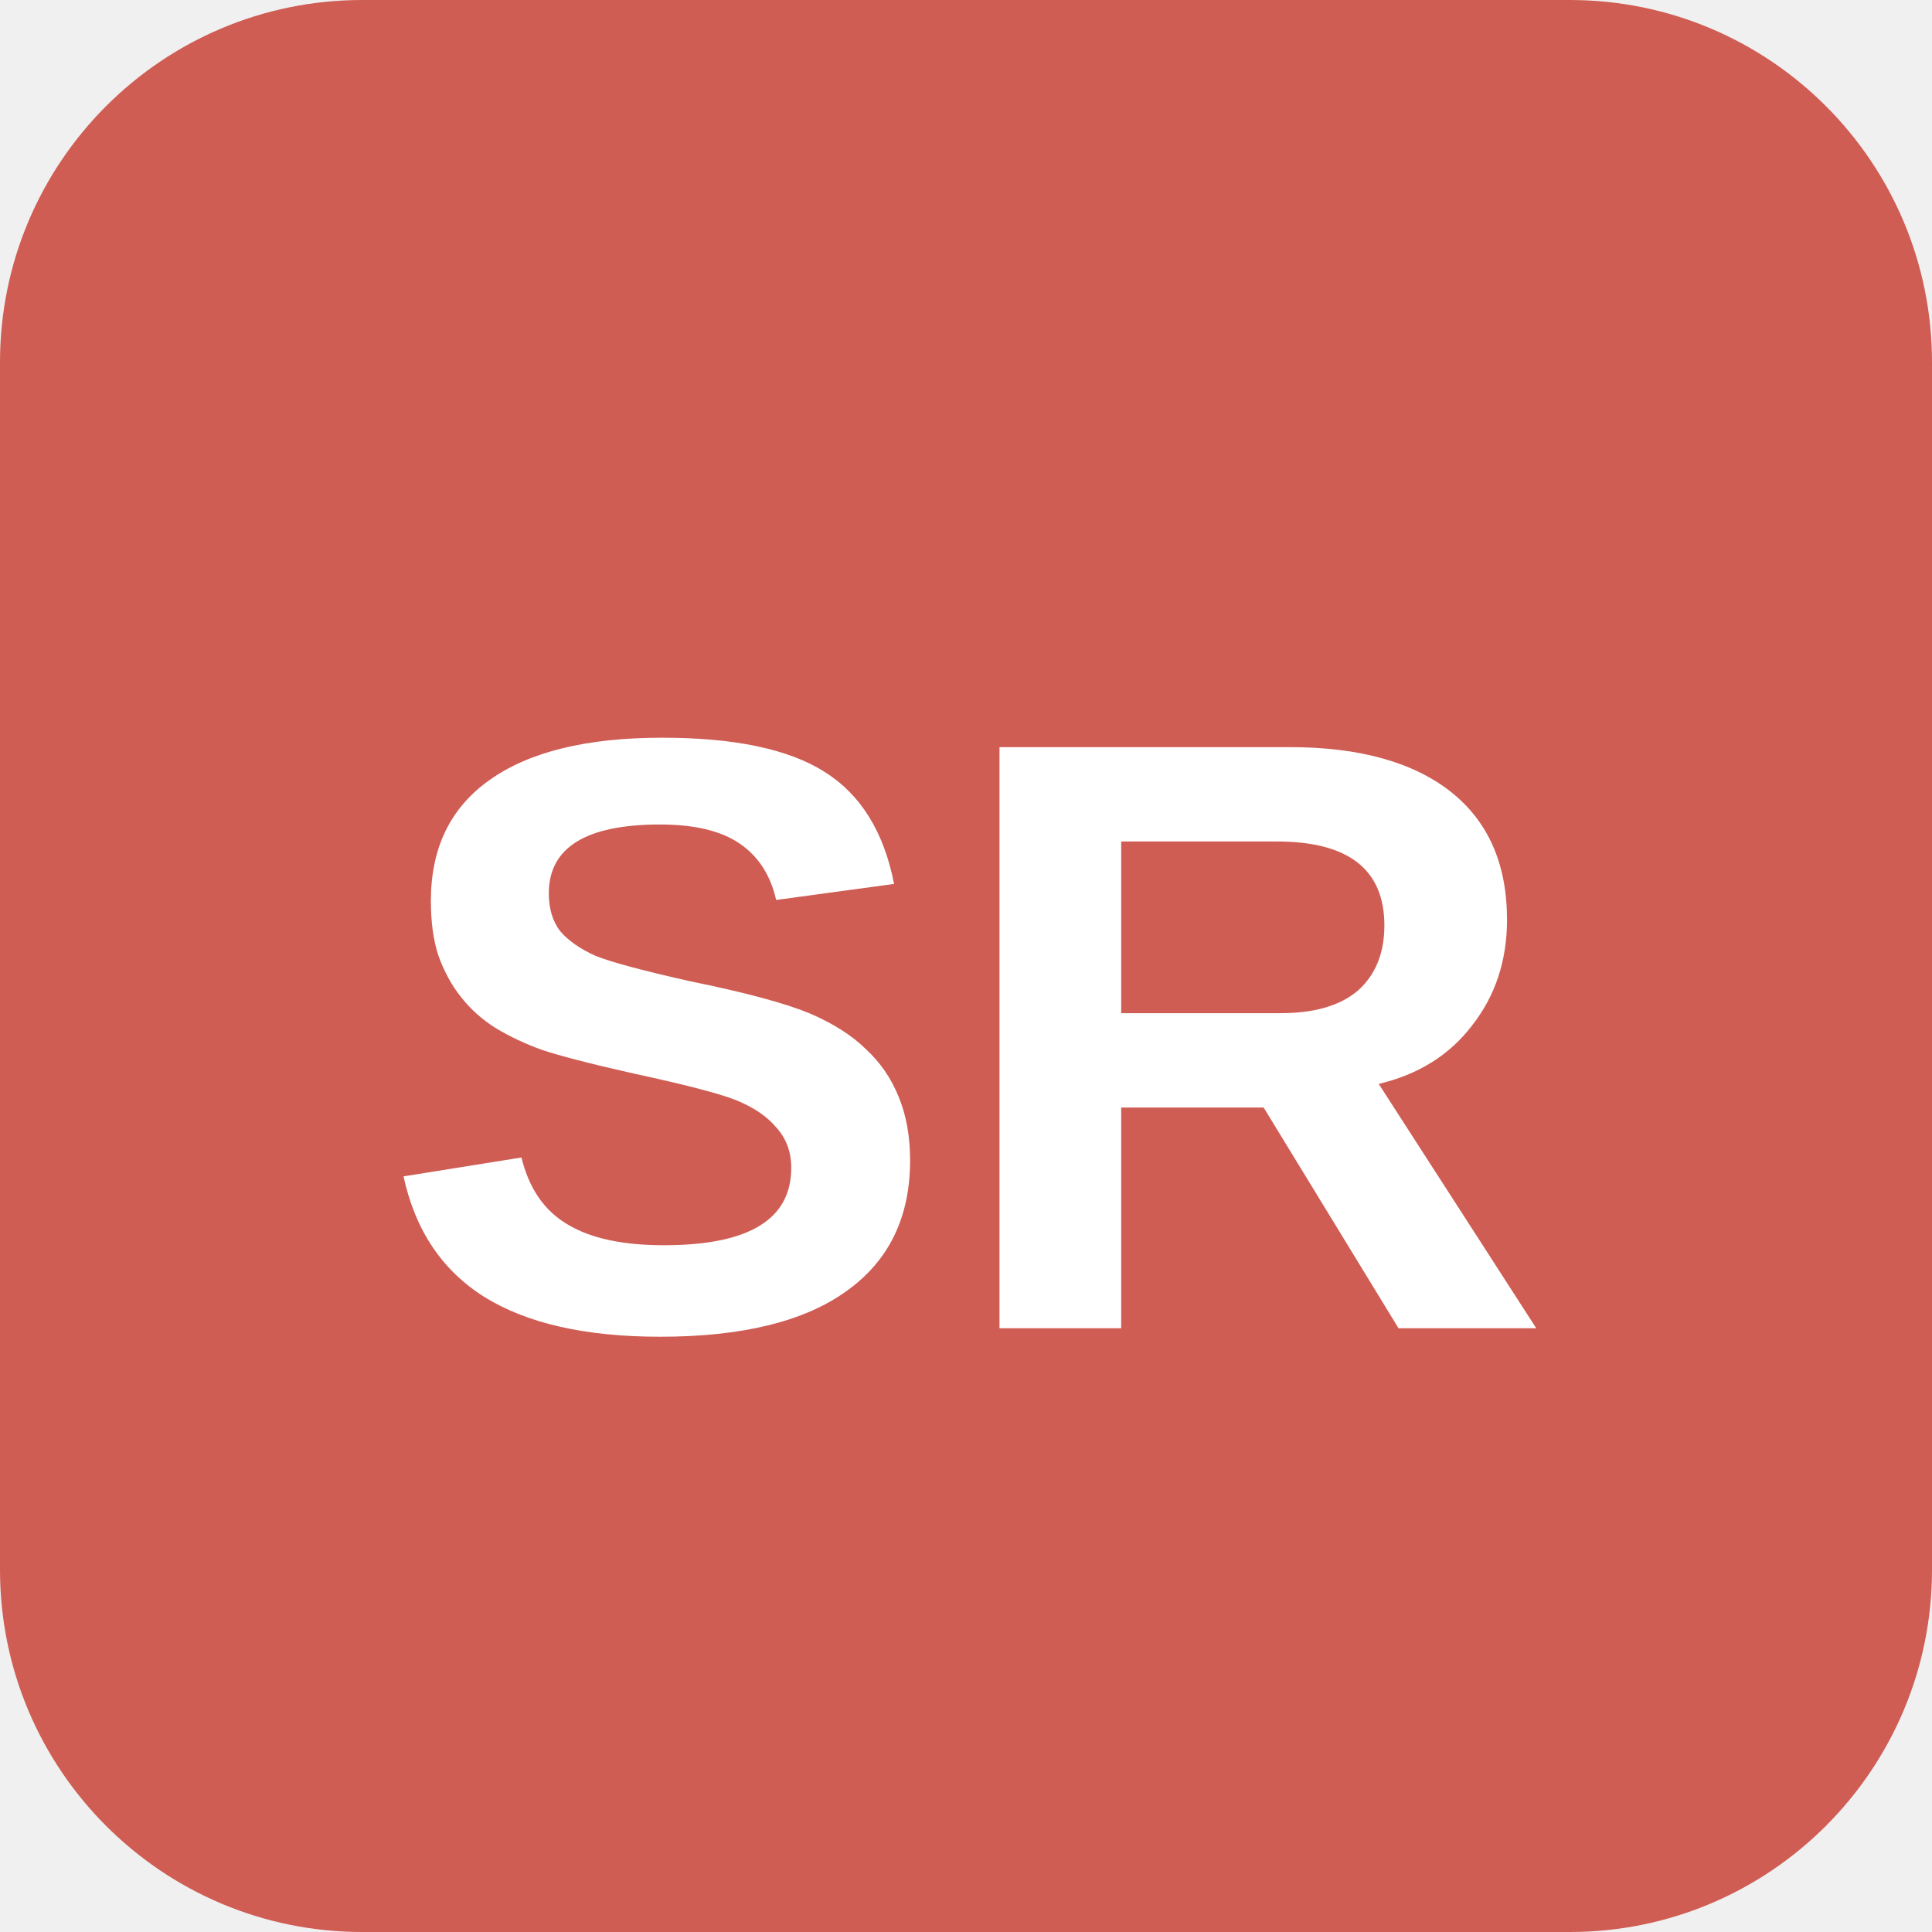
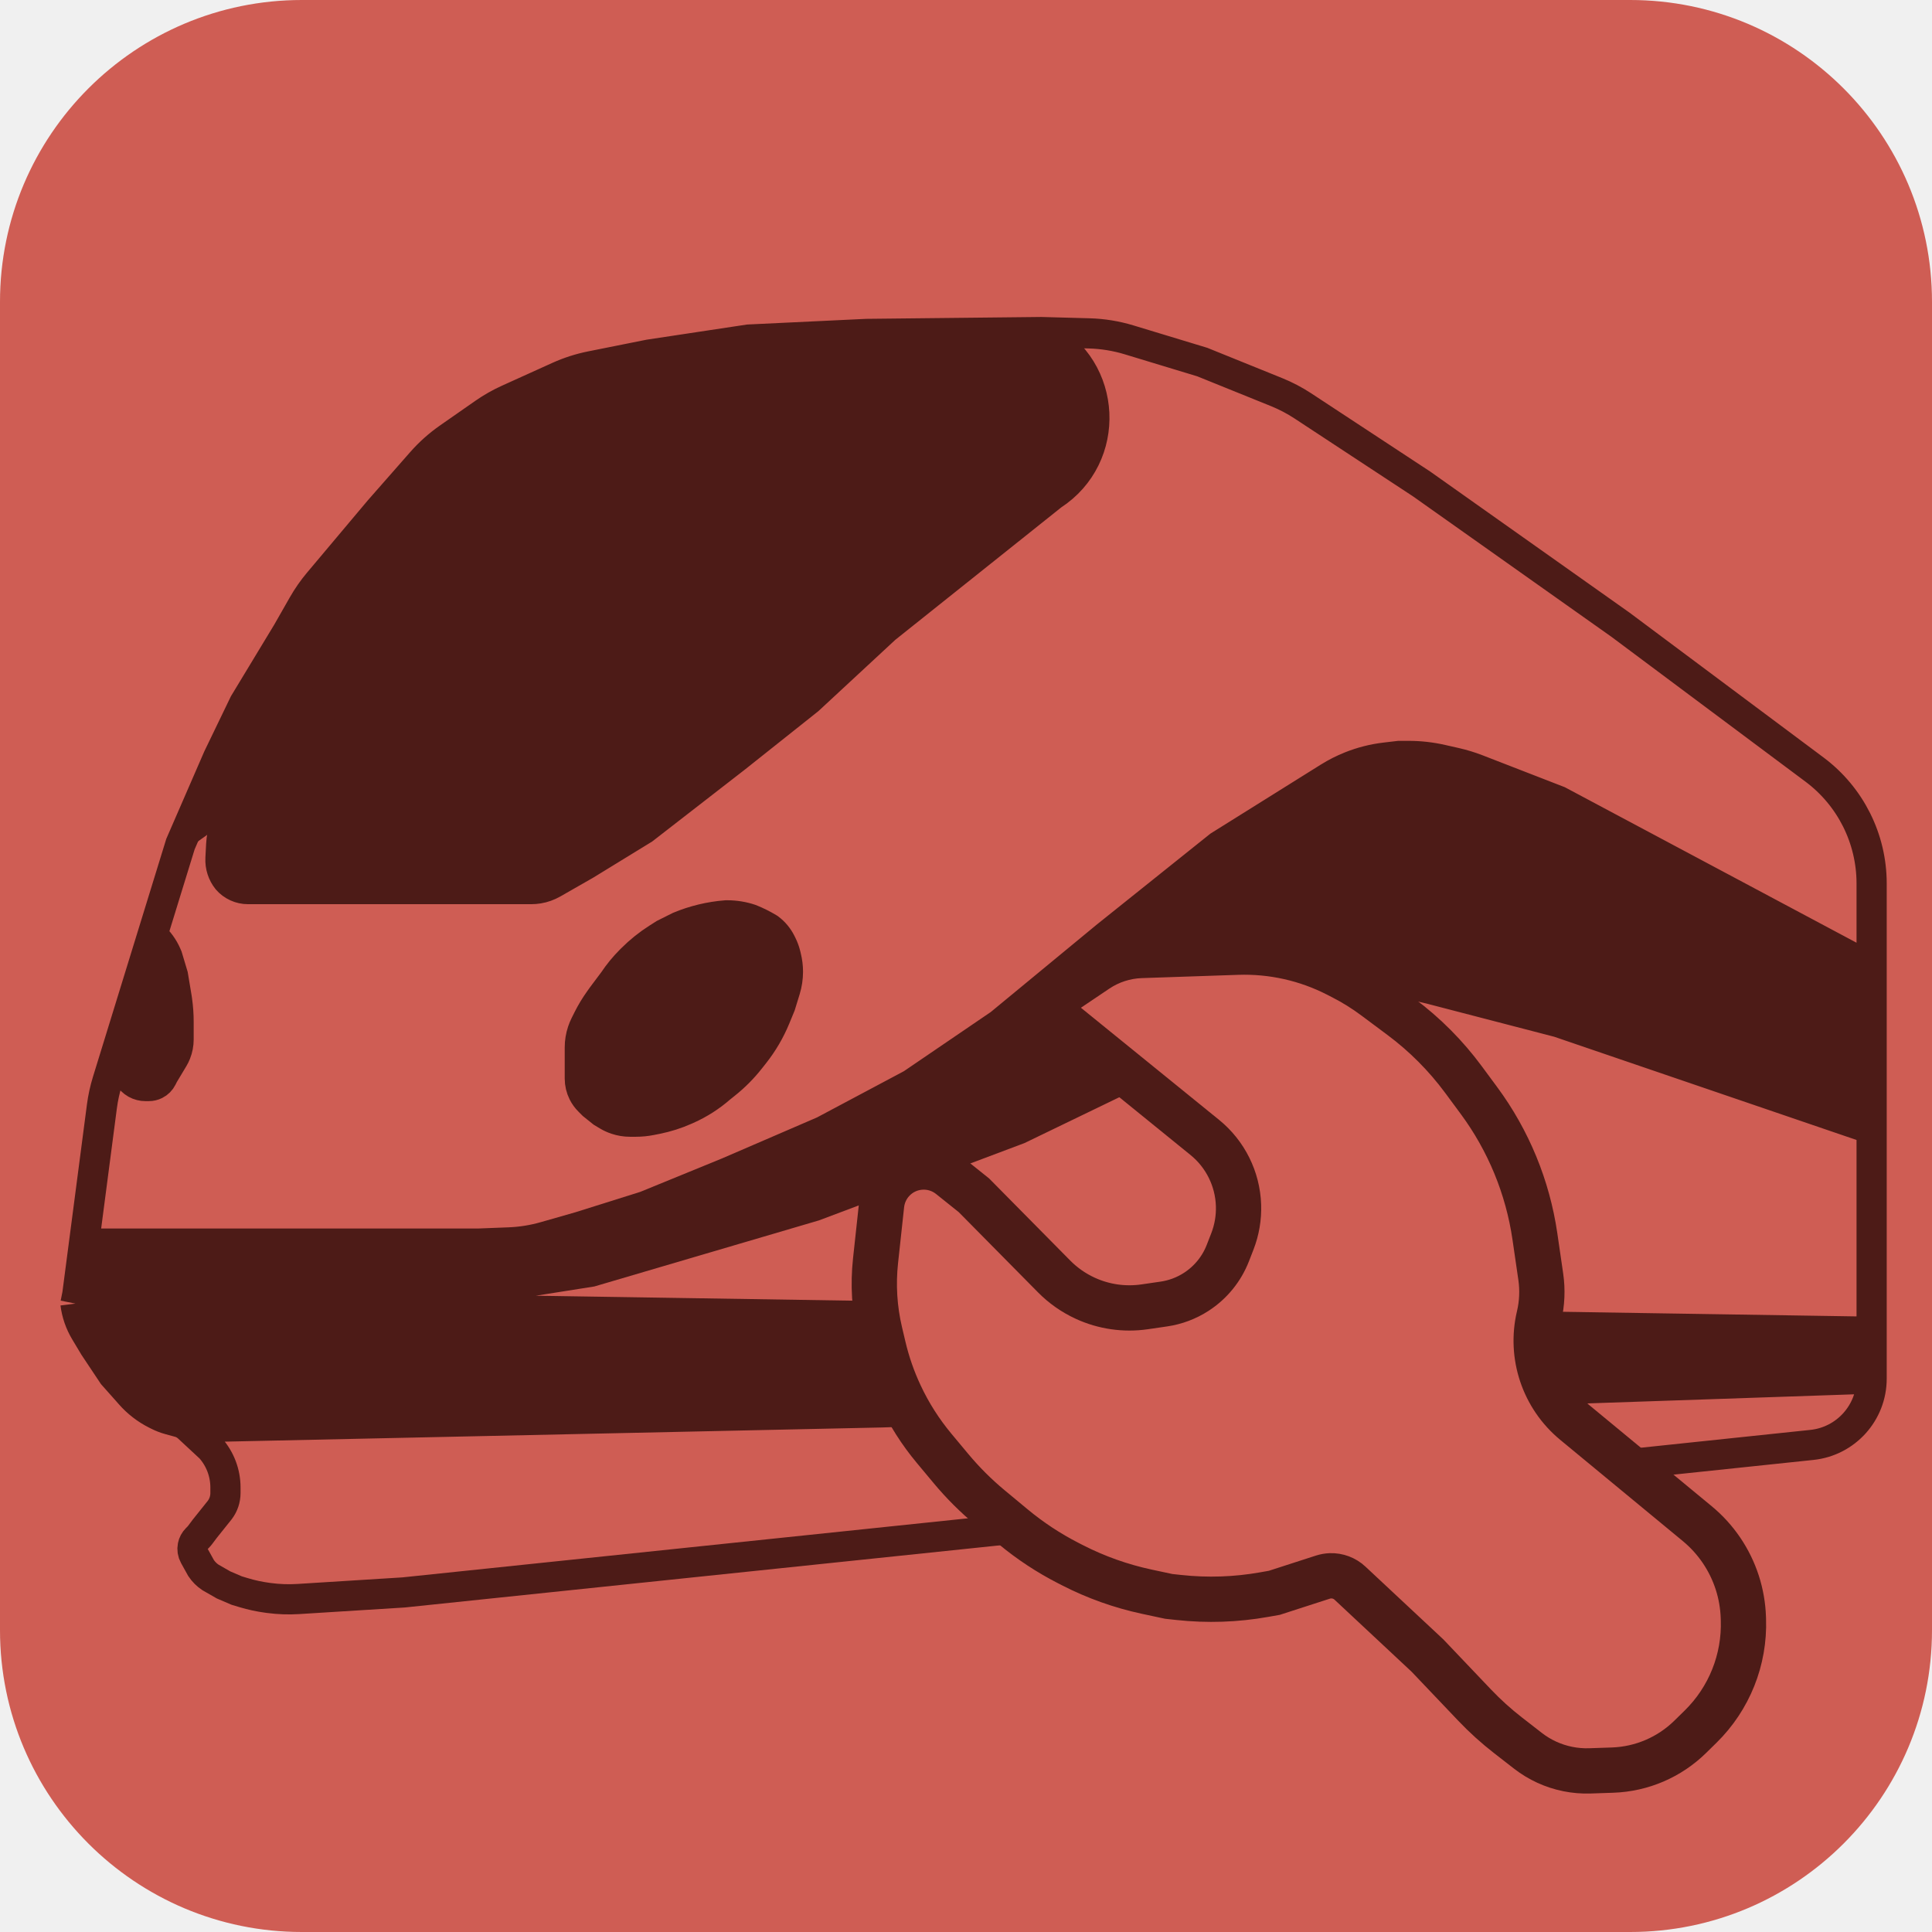
- <svg xmlns="http://www.w3.org/2000/svg" viewBox="0 0 32 32">
-   <rect width="32" height="32" rx="6" fill="#cf5d54" />
-   <text x="16" y="22" font-family="Arial,sans-serif" font-size="14" font-weight="bold" text-anchor="middle" fill="white">SR</text>
+ <svg xmlns="http://www.w3.org/2000/svg" width="128" height="128" viewBox="0 0 128 128" fill="none">
+   <rect width="128" height="128" rx="20" fill="#CF5D54" />
+   <path d="M33.665 26.466C33.106 26.719 32.571 27.023 32.068 27.373L29.719 29.011C29.059 29.471 28.457 30.01 27.926 30.614L25.451 33.432C25.398 33.597 25.333 33.759 25.257 33.915L22.266 40.018L18.664 46.604L16.588 50.342C16.316 50.831 16.086 51.342 15.9 51.87L14.905 54.689C14.762 55.095 14.677 55.52 14.655 55.951L14.607 56.868C14.58 57.38 14.742 57.884 15.062 58.284C15.407 58.679 15.906 58.905 16.431 58.905H35.194C35.353 58.905 35.512 58.892 35.669 58.866C36.006 58.81 36.33 58.694 36.627 58.525L38.787 57.29L42.638 54.929L48.724 50.207L53.569 46.355L58.662 41.633L69.717 32.811C73.651 30.261 73.37 24.413 69.208 22.254L68.723 22.003L57.42 22.124L49.594 22.497L43.01 23.491L39.162 24.261C38.418 24.41 37.693 24.643 37.001 24.956L33.665 26.466Z" fill="#4D1B17" />
+   <path d="M5.222 85H33.655C34.177 85 34.699 84.959 35.215 84.877L39.16 84.254L53.941 79.905L67.481 74.811L78.537 69.468L86.8 66.051C87.5 65.761 88.23 65.552 88.977 65.428L89.801 65.291C90.488 65.176 91.185 65.134 91.88 65.164L92.634 65.197C93.337 65.227 94.034 65.332 94.715 65.509L103.256 67.728L124 74.811V64.124L103.256 53.065L97.853 50.969C97.398 50.793 96.93 50.65 96.454 50.541L95.531 50.332C94.803 50.166 94.06 50.083 93.314 50.083H92.697L91.776 50.191C90.986 50.284 90.211 50.481 89.472 50.777C88.973 50.977 88.493 51.22 88.037 51.505L80.772 56.047L73.319 62.012L66.239 67.852L60.401 71.828L54.563 74.935L48.228 77.669L42.762 79.905L38.414 81.272L36.095 81.935C35.325 82.155 34.532 82.282 33.732 82.313L31.707 82.391H29.098H5.563L5.222 85Z" fill="#4D1B17" />
+   <path fill-rule="evenodd" clip-rule="evenodd" d="M14.441 50.207L11.956 55.923L10.093 61.969C10.502 62.324 10.825 62.767 11.038 63.265L11.087 63.379L11.459 64.621L11.708 66.112L11.732 66.279C11.798 66.747 11.832 67.22 11.832 67.693V67.728V68.722V68.871C11.832 69.183 11.772 69.492 11.656 69.782C11.608 69.903 11.55 70.021 11.482 70.133L10.838 71.207L10.735 71.413C10.641 71.602 10.488 71.755 10.299 71.85C10.163 71.917 10.014 71.953 9.863 71.953H9.629C9.525 71.953 9.42 71.94 9.319 71.914C9.094 71.858 8.888 71.742 8.724 71.578L8.602 71.456L7.981 70.71L7.574 70.144L7.113 71.641C6.947 72.179 6.827 72.73 6.753 73.289L5.563 82.391H29.098H31.707L33.732 82.313C34.532 82.282 35.325 82.155 36.095 81.935L38.414 81.272L42.762 79.905L48.228 77.669L54.563 74.935L60.401 71.828L66.239 67.852L73.319 62.012L80.772 56.047L88.037 51.505C88.493 51.22 88.973 50.977 89.472 50.777C90.211 50.481 90.986 50.284 91.776 50.191L92.697 50.083H93.314C94.06 50.083 94.803 50.166 95.531 50.332L96.454 50.541C96.93 50.65 97.398 50.793 97.853 50.969L103.256 53.065L124 64.124V58.532C124 55.561 122.597 52.764 120.216 50.986L107.355 41.385L94.188 32.065L86.32 26.893C85.77 26.531 85.185 26.225 84.575 25.978L79.654 23.988L74.796 22.514C73.943 22.256 73.059 22.112 72.167 22.087L68.972 22L68.723 22.003L69.208 22.254C73.37 24.413 73.651 30.261 69.717 32.811L58.662 41.633L53.569 46.355L48.724 50.207L42.638 54.929L38.787 57.29L36.627 58.525C36.33 58.694 36.006 58.81 35.669 58.866C35.512 58.892 35.353 58.905 35.194 58.905H16.431C15.906 58.905 15.407 58.679 15.062 58.284C14.742 57.884 14.58 57.38 14.607 56.868L14.655 55.951C14.677 55.52 14.762 55.095 14.905 54.689L15.9 51.87C16.086 51.342 16.316 50.831 16.588 50.342L18.664 46.604L22.266 40.018L25.257 33.915C25.333 33.759 25.398 33.597 25.451 33.432L25.123 33.805L21.108 38.581C20.721 39.041 20.377 39.535 20.079 40.056L19.037 41.882L16.18 46.604L14.441 50.207ZM38.635 72.394C38.49 72.104 38.414 71.784 38.414 71.459V69.393C38.414 69.031 38.473 68.671 38.587 68.328C38.638 68.177 38.699 68.029 38.77 67.886L38.958 67.51C39.175 67.076 39.426 66.66 39.708 66.265L39.905 65.988L40.65 64.994C40.981 64.498 41.359 64.036 41.781 63.615L41.862 63.534C42.377 63.018 42.948 62.56 43.564 62.168L44.004 61.888L44.998 61.391C45.979 60.982 47.044 60.727 48.103 60.645H48.187C48.708 60.645 49.224 60.729 49.718 60.894C50.132 61.059 50.531 61.257 50.913 61.486L50.96 61.515C51.287 61.76 51.552 62.078 51.735 62.443L51.796 62.566C51.901 62.776 51.983 62.996 52.04 63.224L52.08 63.387C52.161 63.712 52.203 64.045 52.203 64.379C52.203 64.787 52.142 65.192 52.022 65.582L51.706 66.609L51.368 67.43C51.015 68.287 50.545 69.091 49.971 69.819L49.681 70.185C49.211 70.782 48.673 71.323 48.08 71.797L47.731 72.077C47.072 72.653 46.33 73.128 45.53 73.483L45.418 73.533C44.809 73.804 44.171 74.007 43.517 74.138L43.145 74.212C42.808 74.28 42.464 74.314 42.12 74.314H41.74C41.43 74.314 41.121 74.264 40.827 74.165C40.627 74.099 40.435 74.01 40.254 73.902L39.905 73.692L39.284 73.195L39.027 72.938C38.868 72.779 38.736 72.596 38.635 72.394Z" fill="#CF5D54" />
+   <path d="M5.124 85.746L5 86.367L124 88.231V74.811L103.256 67.728L94.715 65.509C94.034 65.332 93.337 65.227 92.634 65.197L91.88 65.164C91.185 65.134 90.488 65.176 89.801 65.291L88.977 65.428C88.23 65.552 87.5 65.761 86.8 66.051L78.537 69.468L67.481 74.811L53.941 79.905L39.16 84.254L35.215 84.877C34.699 84.959 34.177 85 33.655 85H5.222L5.124 85.746Z" fill="#CF5D54" />
+   <path d="M38.587 68.328C38.473 68.671 38.414 69.031 38.414 69.393V71.459C38.414 71.784 38.49 72.104 38.635 72.394C38.736 72.596 38.868 72.779 39.027 72.938L39.284 73.195L39.905 73.692L40.254 73.902C40.435 74.01 40.627 74.099 40.827 74.165C41.121 74.264 41.43 74.314 41.74 74.314H42.12C42.464 74.314 42.808 74.28 43.145 74.212L43.517 74.138C44.171 74.007 44.809 73.804 45.418 73.533L45.53 73.483C46.33 73.128 47.072 72.653 47.731 72.077L48.08 71.797C48.673 71.323 49.211 70.782 49.681 70.185L49.971 69.819C50.545 69.091 51.015 68.287 51.368 67.43L51.706 66.609L52.022 65.582C52.142 65.192 52.203 64.787 52.203 64.379C52.203 64.045 52.161 63.712 52.08 63.387L52.04 63.224C51.983 62.996 51.901 62.776 51.796 62.566L51.735 62.443C51.552 62.078 51.287 61.76 50.96 61.515L50.913 61.486C50.531 61.257 50.132 61.059 49.718 60.894C49.224 60.729 48.708 60.645 48.187 60.645H48.103C47.044 60.727 45.979 60.982 44.998 61.391L44.004 61.888L43.564 62.168C42.948 62.56 42.377 63.018 41.862 63.534L41.781 63.615C41.359 64.036 40.981 64.498 40.65 64.994L39.905 65.988L39.708 66.265C39.426 66.66 39.175 67.076 38.958 67.51L38.77 67.886C38.699 68.029 38.638 68.177 38.587 68.328Z" fill="#4D1B17" />
+   <path d="M11.038 63.265C10.825 62.767 10.502 62.324 10.093 61.969L7.574 70.144L7.981 70.71L8.602 71.456L8.724 71.578C8.888 71.742 9.094 71.858 9.319 71.914C9.42 71.94 9.525 71.953 9.629 71.953H9.863C10.014 71.953 10.163 71.917 10.299 71.85C10.488 71.755 10.641 71.602 10.735 71.413L10.838 71.207L11.482 70.133C11.55 70.021 11.608 69.903 11.656 69.782C11.772 69.492 11.832 69.183 11.832 68.871V68.722V67.728V67.693C11.832 67.22 11.798 66.747 11.732 66.279L11.708 66.112L11.459 64.621L11.087 63.379L11.038 63.265Z" fill="#4D1B17" />
+   <path d="M80.276 99.911L120.045 95.729C122.293 95.493 124 93.598 124 91.337L58.413 93.574L12.469 94.565L13.944 95.935C14.584 96.655 14.937 97.586 14.937 98.549V98.793V98.917C14.937 99.32 14.807 99.713 14.565 100.036L13.571 101.278L13.258 101.695C13.218 101.748 13.175 101.799 13.127 101.846L13.028 101.946C12.896 102.078 12.806 102.246 12.77 102.429C12.726 102.648 12.761 102.877 12.87 103.073L13.322 103.888C13.486 104.134 13.698 104.345 13.944 104.509L14.813 105.006L15.683 105.379L16.162 105.523C16.67 105.675 17.189 105.787 17.714 105.857L17.818 105.871C18.463 105.957 19.115 105.98 19.765 105.939L26.738 105.503L80.276 99.911Z" fill="#CF5D54" />
+   <path d="M10.475 93.765C10.716 93.886 10.97 93.983 11.23 94.054L11.857 94.225C12.085 94.287 12.295 94.404 12.469 94.565L58.413 93.574L124 91.337V88.231L5 86.367C5.082 87.022 5.3 87.654 5.64 88.22L6.242 89.225L7.484 91.089L8.478 92.207L8.618 92.367C9.1 92.918 9.684 93.37 10.339 93.697L10.475 93.765Z" fill="#4D1B17" />
+   <path d="M5 86.367L5.124 85.746L5.222 85M5 86.367L124 88.231M5 86.367C5.082 87.022 5.3 87.654 5.64 88.22L6.242 89.225L7.484 91.089L8.478 92.207L8.618 92.367C9.1 92.918 9.684 93.37 10.339 93.697L10.475 93.765C10.716 93.886 10.97 93.983 11.23 94.054L11.857 94.225C12.085 94.287 12.295 94.404 12.469 94.565M10.093 61.969L11.956 55.923L14.441 50.207L16.18 46.604L19.037 41.882L20.079 40.056C20.377 39.535 20.721 39.041 21.108 38.581L25.123 33.805L25.451 33.432M10.093 61.969L7.574 70.144M10.093 61.969C10.502 62.324 10.825 62.767 11.038 63.265L11.087 63.379L11.459 64.621L11.708 66.112L11.732 66.279C11.798 66.747 11.832 67.22 11.832 67.693V67.728V68.722V68.871C11.832 69.183 11.772 69.492 11.656 69.782C11.608 69.903 11.55 70.021 11.482 70.133L10.838 71.207L10.735 71.413C10.641 71.602 10.488 71.755 10.299 71.85C10.163 71.917 10.014 71.953 9.863 71.953H9.629C9.525 71.953 9.42 71.94 9.319 71.914C9.094 71.858 8.888 71.742 8.724 71.578L8.602 71.456L7.981 70.71L7.574 70.144M7.574 70.144L7.113 71.641C6.947 72.179 6.827 72.73 6.753 73.289L5.563 82.391M68.723 22.003L57.42 22.124L49.594 22.497L43.01 23.491L39.162 24.261C38.418 24.41 37.693 24.643 37.001 24.956L33.665 26.466C33.106 26.719 32.571 27.023 32.068 27.373L29.719 29.011C29.059 29.471 28.457 30.01 27.926 30.614L25.451 33.432M68.723 22.003L68.972 22L72.167 22.087C73.059 22.112 73.943 22.256 74.796 22.514L79.654 23.988L84.575 25.978C85.185 26.225 85.77 26.531 86.32 26.893L94.188 32.065L107.355 41.385L120.216 50.986C122.597 52.764 124 55.561 124 58.532V64.124M68.723 22.003L69.208 22.254C73.37 24.413 73.651 30.261 69.717 32.811L58.662 41.633L53.569 46.355L48.724 50.207L42.638 54.929L38.787 57.29L36.627 58.525C36.33 58.694 36.006 58.81 35.669 58.866C35.512 58.892 35.353 58.905 35.194 58.905H16.431C15.906 58.905 15.407 58.679 15.062 58.284C14.742 57.884 14.58 57.38 14.607 56.868L14.655 55.951C14.677 55.52 14.762 55.095 14.905 54.689L15.9 51.87C16.086 51.342 16.316 50.831 16.588 50.342L18.664 46.604L22.266 40.018L25.257 33.915C25.333 33.759 25.398 33.597 25.451 33.432M5.222 85H33.655C34.177 85 34.699 84.959 35.215 84.877L39.16 84.254L53.941 79.905L67.481 74.811L78.537 69.468L86.8 66.051C87.5 65.761 88.23 65.552 88.977 65.428L89.801 65.291C90.488 65.176 91.185 65.134 91.88 65.164L92.634 65.197C93.337 65.227 94.034 65.332 94.715 65.509L103.256 67.728L124 74.811M5.222 85L5.563 82.391M124 74.811V64.124M124 74.811V88.231M124 64.124L103.256 53.065L97.853 50.969C97.398 50.793 96.93 50.65 96.454 50.541L95.531 50.332C94.803 50.166 94.06 50.083 93.314 50.083H92.697L91.776 50.191C90.986 50.284 90.211 50.481 89.472 50.777C88.973 50.977 88.493 51.22 88.037 51.505L80.772 56.047L73.319 62.012L66.239 67.852L60.401 71.828L54.563 74.935L48.228 77.669L42.762 79.905L38.414 81.272L36.095 81.935C35.325 82.155 34.532 82.282 33.732 82.313L31.707 82.391H29.098H5.563M124 88.231V91.337M12.329 94.568L12.469 94.565M124 91.337L58.413 93.574L12.469 94.565M124 91.337C124 93.598 122.293 95.493 120.045 95.729L80.276 99.911L26.738 105.503L19.765 105.939C19.115 105.98 18.463 105.957 17.818 105.871L17.714 105.857C17.189 105.787 16.67 105.675 16.162 105.523L15.683 105.379L14.813 105.006L13.944 104.509C13.698 104.345 13.486 104.134 13.322 103.888L12.87 103.073C12.761 102.877 12.726 102.648 12.77 102.429C12.806 102.246 12.896 102.078 13.028 101.946L13.127 101.846C13.175 101.799 13.218 101.748 13.258 101.695L13.571 101.278L14.565 100.036C14.807 99.713 14.937 99.32 14.937 98.917V98.793V98.549C14.937 97.586 14.584 96.655 13.944 95.935L12.469 94.565M39.284 73.195L39.027 72.938C38.868 72.779 38.736 72.596 38.635 72.394C38.49 72.104 38.414 71.784 38.414 71.459V69.393C38.414 69.031 38.473 68.671 38.587 68.328C38.638 68.177 38.699 68.029 38.77 67.886L38.958 67.51C39.175 67.076 39.426 66.66 39.708 66.265L39.905 65.988L40.65 64.994C40.981 64.498 41.359 64.036 41.781 63.615L41.862 63.534C42.377 63.018 42.948 62.56 43.564 62.168L44.004 61.888L44.998 61.391C45.979 60.982 47.044 60.727 48.103 60.645H48.187C48.708 60.645 49.224 60.729 49.718 60.894C50.132 61.059 50.531 61.257 50.913 61.486L50.96 61.515C51.287 61.76 51.552 62.078 51.735 62.443L51.796 62.566C51.901 62.776 51.983 62.996 52.04 63.224L52.08 63.387C52.161 63.712 52.203 64.045 52.203 64.379C52.203 64.787 52.142 65.192 52.022 65.582L51.706 66.609L51.368 67.43C51.015 68.287 50.545 69.091 49.971 69.819L49.681 70.185C49.211 70.782 48.673 71.323 48.08 71.797L47.731 72.077C47.072 72.653 46.33 73.128 45.53 73.483L45.418 73.533C44.809 73.804 44.171 74.007 43.517 74.138L43.145 74.212C42.808 74.28 42.464 74.314 42.12 74.314H41.74C41.43 74.314 41.121 74.264 40.827 74.165C40.627 74.099 40.435 74.01 40.254 73.902L39.905 73.692L39.284 73.195Z" stroke="#4D1B17" stroke-width="2" />
+   <path d="M13.5 55L13.574 54.804M13.574 54.804L15 51L19 52L14 54.5L13.574 54.804ZM15.5 50L19.5 43L23 48L15.5 50Z" stroke="#4D1B17" />
+   <path d="M106.84 117.274C108.768 117.208 110.602 116.422 111.979 115.071L112.67 114.393C114.567 112.532 115.596 109.959 115.506 107.302L115.501 107.154C115.474 106.372 115.339 105.597 115.099 104.852C114.605 103.323 113.685 101.967 112.446 100.944L104.324 94.237C102.264 92.536 101.349 89.812 101.964 87.213C102.168 86.353 102.207 85.462 102.08 84.587L101.691 81.915C101.216 78.656 99.943 75.564 97.986 72.914L96.957 71.521C95.791 69.943 94.4 68.545 92.827 67.372L91.077 66.067C90.404 65.565 89.691 65.121 88.944 64.739L88.6 64.562C86.556 63.516 84.28 63.008 81.986 63.086L75.598 63.303C74.548 63.339 73.528 63.669 72.656 64.256L70.761 65.532C70.336 65.818 70.088 66.303 70.106 66.815C70.12 67.245 70.32 67.647 70.654 67.918L79.82 75.357C81.18 76.461 81.996 78.1 82.055 79.851C82.083 80.67 81.944 81.487 81.647 82.251L81.348 83.019C80.938 84.074 80.206 84.973 79.256 85.587C78.606 86.008 77.873 86.284 77.107 86.395L75.839 86.58C74.501 86.775 73.135 86.579 71.906 86.015C71.135 85.662 70.434 85.172 69.838 84.568L64.522 79.188L62.953 77.933C61.807 77.016 60.149 77.136 59.148 78.208C58.733 78.652 58.474 79.219 58.408 79.823L58.006 83.536C57.835 85.115 57.933 86.712 58.297 88.258L58.526 89.228C58.785 90.33 59.159 91.402 59.64 92.426C60.233 93.692 60.987 94.876 61.883 95.95L63.009 97.301C63.791 98.239 64.658 99.103 65.598 99.884L67.122 101.148C68.249 102.084 69.476 102.893 70.78 103.56L71.054 103.7C72.611 104.498 74.267 105.087 75.978 105.454L77.432 105.765L78.106 105.838C79.99 106.043 81.894 105.978 83.76 105.646L84.428 105.528L87.651 104.487C87.811 104.436 87.977 104.407 88.144 104.401C88.623 104.385 89.088 104.559 89.438 104.886L94.575 109.686L97.693 112.963C98.38 113.685 99.12 114.355 99.907 114.966L101.227 115.992C101.613 116.292 102.033 116.547 102.478 116.751C103.375 117.162 104.354 117.358 105.339 117.325L106.84 117.274Z" fill="#CF5D54" stroke="#4D1B17" stroke-width="3" />
</svg>
